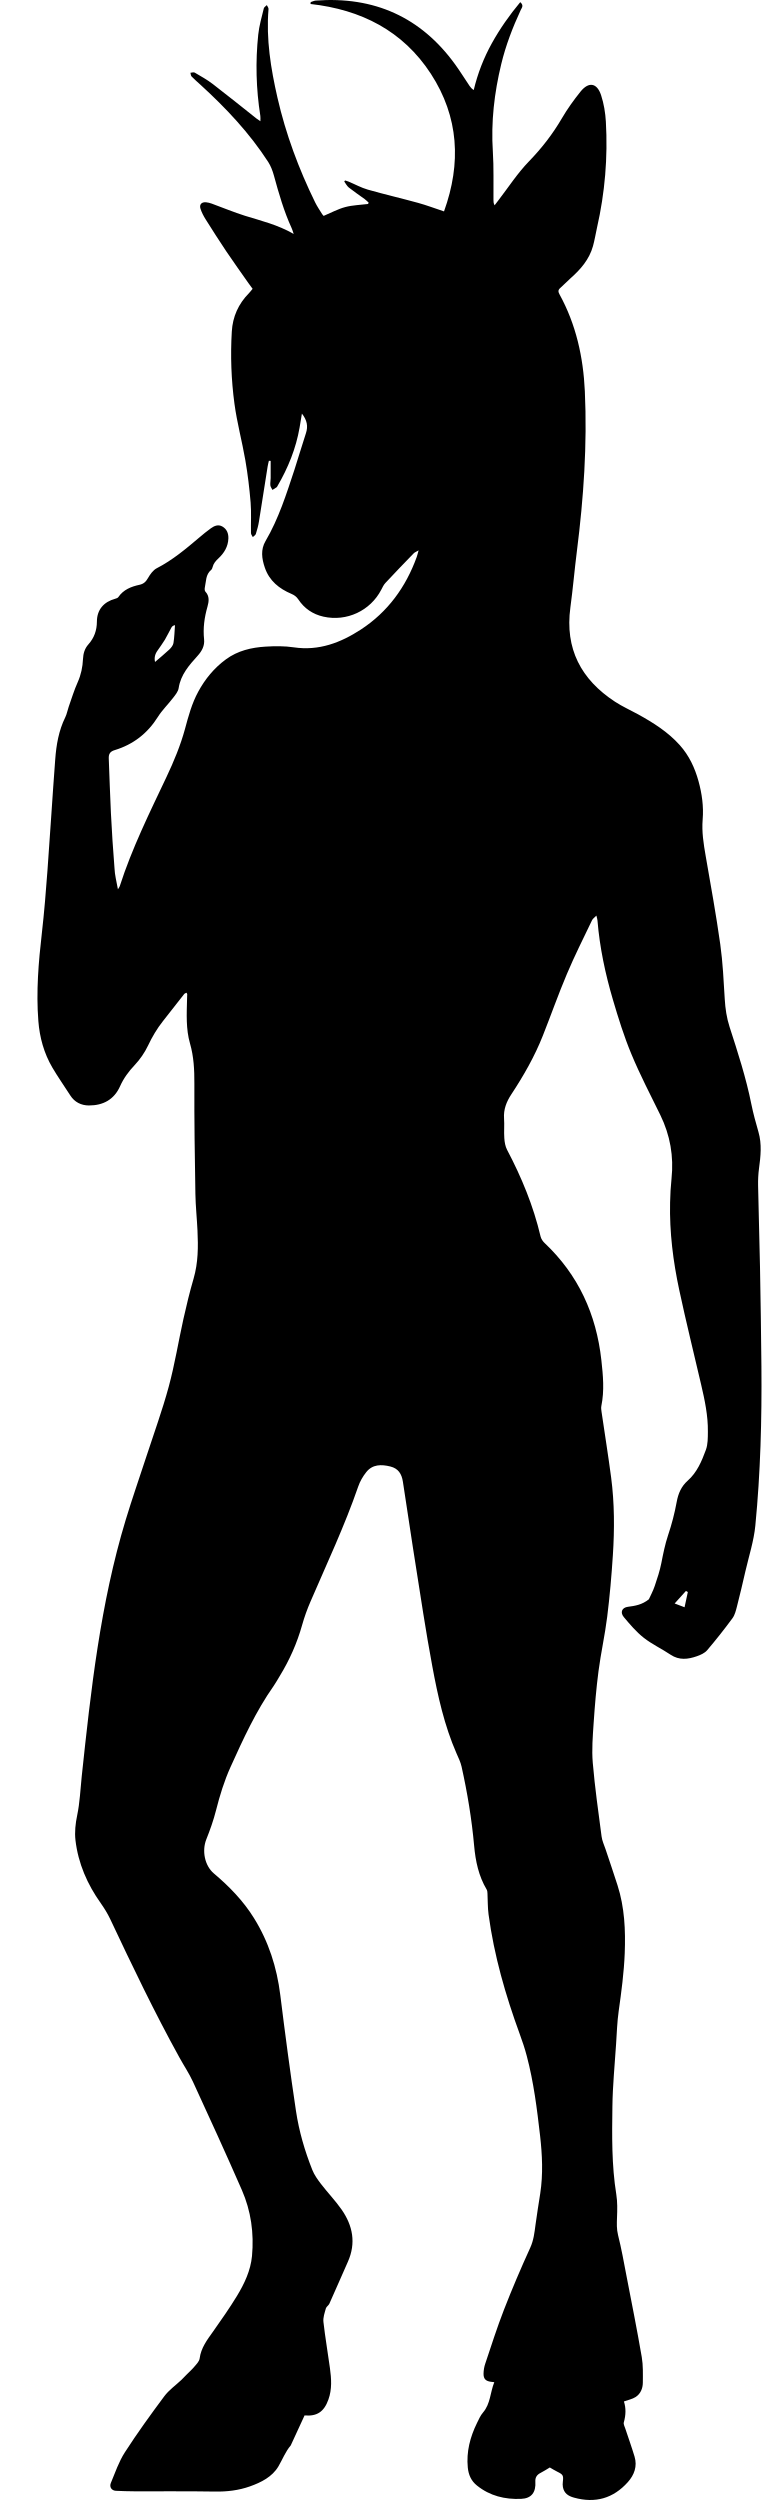
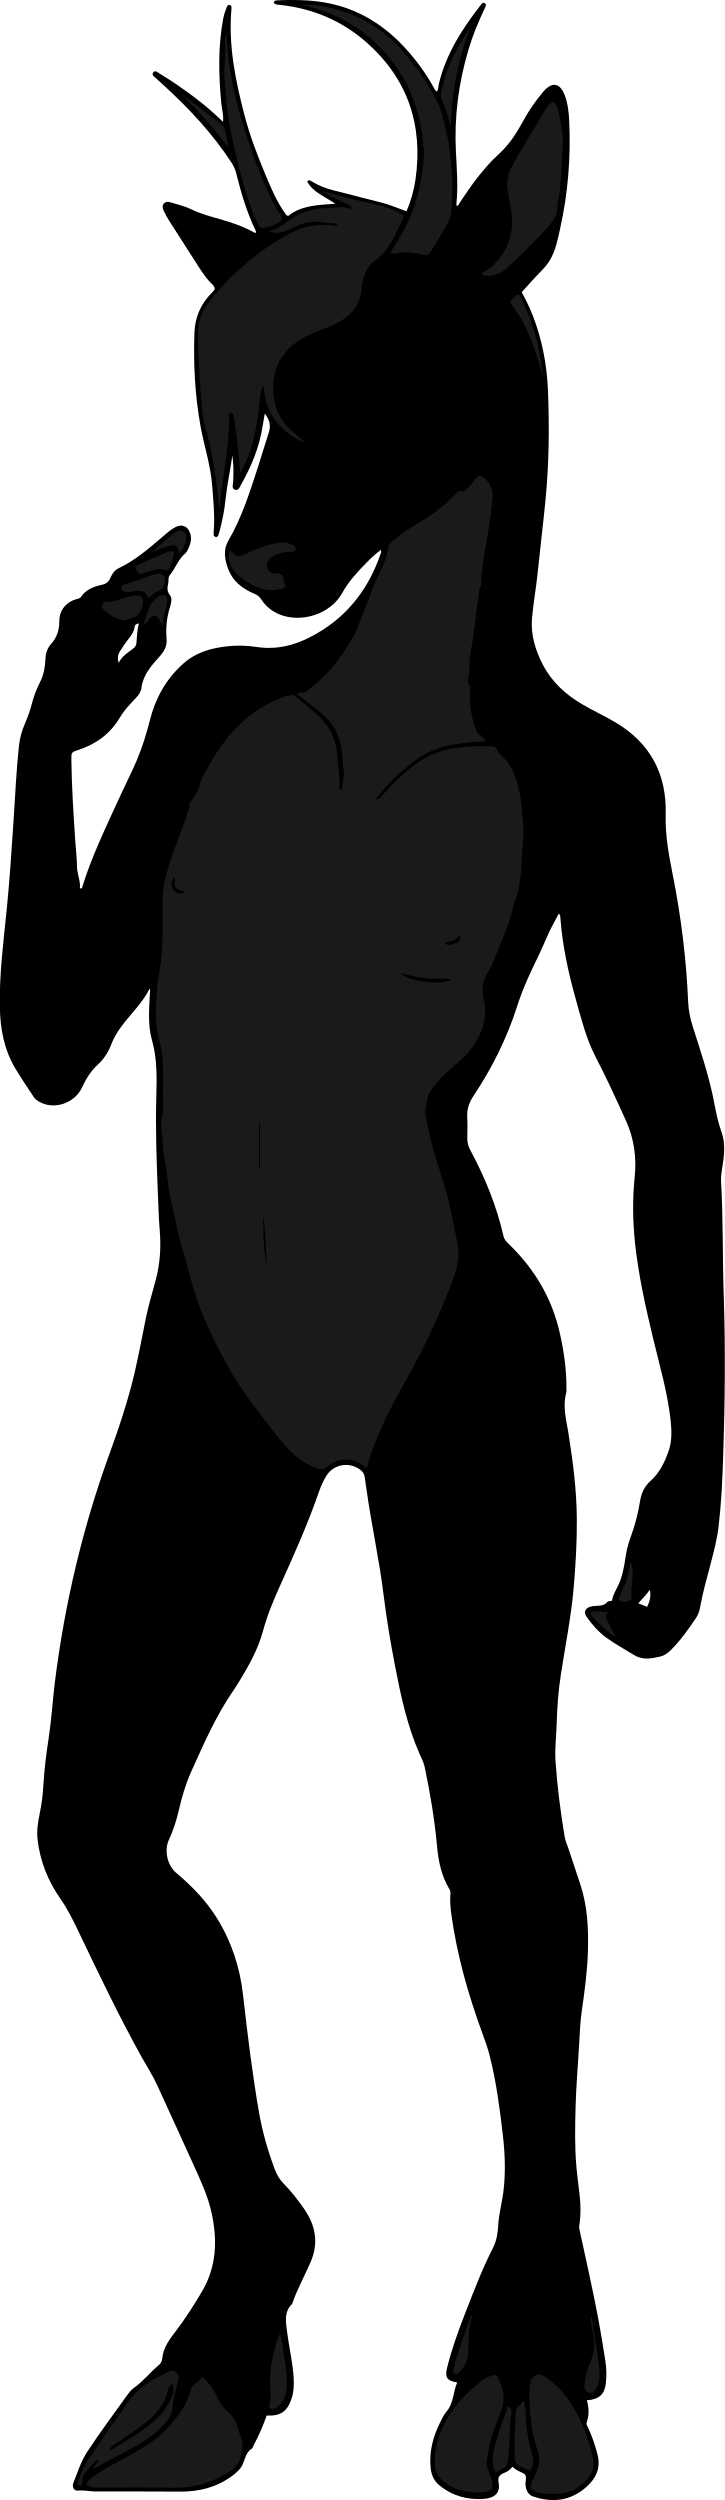
- <svg xmlns="http://www.w3.org/2000/svg" version="1.1" id="Layer_1" x="0px" y="0px" viewBox="0 0 148.9 488.89" style="enable-background:new 0 0 148.9 488.89;" xml:space="preserve">
+ <svg xmlns="http://www.w3.org/2000/svg" version="1.1" id="Layer_1" x="0px" y="0px" viewBox="0 0 141.83 489.09" style="enable-background:new 0 0 141.83 489.09;" xml:space="preserve">
+   <style type="text/css">
+ 	.st0{fill:#1A1A1A;}
+ </style>
  <g>
-     <path d="M23.06,173.91c0.21-0.34,0.32-0.47,0.36-0.61c2.38-7.41,5.83-14.36,9.14-21.36c1.44-3.04,2.73-6.15,3.61-9.37   c0.68-2.52,1.34-5,2.6-7.31c1.35-2.49,3.11-4.63,5.41-6.32c2.31-1.7,4.99-2.32,7.77-2.49c1.83-0.11,3.7-0.13,5.5,0.14   c4.91,0.73,9.18-0.91,13.12-3.48c5.25-3.43,8.79-8.29,10.92-14.18c0.12-0.33,0.19-0.67,0.37-1.3c-0.47,0.28-0.76,0.37-0.95,0.57   c-1.86,1.92-3.72,3.84-5.54,5.8c-0.35,0.37-0.57,0.86-0.81,1.32c-2.13,4.12-6.77,6.29-11.31,5.27c-2.09-0.47-3.74-1.6-4.91-3.37   c-0.36-0.54-0.78-0.84-1.34-1.08c-2.41-1.02-4.33-2.55-5.21-5.13c-0.6-1.76-0.85-3.53,0.14-5.21c2.57-4.38,4.08-9.19,5.66-13.97   c0.77-2.35,1.45-4.74,2.23-7.09c0.46-1.38,0.23-2.57-0.78-3.86c-0.17,1.01-0.31,1.87-0.45,2.71c-0.71,4.11-2.25,7.9-4.34,11.48   c-0.04,0.07-0.07,0.15-0.13,0.2c-0.27,0.19-0.56,0.36-0.84,0.54c-0.14-0.29-0.37-0.58-0.41-0.89c-0.05-0.47,0.06-0.96,0.06-1.43   c0.01-1.12,0-2.24,0-3.36c-0.12-0.01-0.23-0.02-0.35-0.02c-0.08,0.37-0.18,0.73-0.24,1.1c-0.57,3.59-1.12,7.18-1.7,10.77   c-0.13,0.83-0.36,1.64-0.61,2.44c-0.08,0.24-0.39,0.41-0.59,0.61c-0.13-0.26-0.36-0.52-0.36-0.78c-0.04-2,0.09-4-0.07-5.99   c-0.23-2.76-0.56-5.52-1.03-8.25c-0.64-3.7-1.63-7.34-2.13-11.05c-0.63-4.67-0.8-9.4-0.52-14.12c0.17-2.91,1.29-5.41,3.34-7.49   c0.25-0.25,0.45-0.54,0.73-0.87c-0.29-0.4-0.55-0.74-0.8-1.09c-1.46-2.09-2.95-4.16-4.37-6.27c-1.38-2.06-2.71-4.15-4.03-6.25   c-0.4-0.64-0.76-1.33-0.99-2.04c-0.27-0.82,0.19-1.33,1.04-1.28c0.39,0.03,0.79,0.14,1.16,0.27c2.17,0.79,4.31,1.69,6.51,2.38   c3.15,0.98,6.37,1.74,9.51,3.55c-0.19-0.56-0.26-0.85-0.39-1.12c-1.52-3.32-2.52-6.81-3.48-10.32c-0.25-0.91-0.6-1.83-1.1-2.62   c-3.67-5.68-8.27-10.56-13.24-15.1c-0.59-0.54-1.2-1.06-1.75-1.63c-0.16-0.16-0.16-0.48-0.23-0.73c0.28-0.02,0.63-0.15,0.84-0.03   c1.2,0.71,2.44,1.39,3.54,2.24c2.88,2.21,5.71,4.5,8.55,6.75c0.18,0.14,0.38,0.26,0.75,0.52c0-0.47,0.04-0.76-0.01-1.04   c-0.83-5.28-0.97-10.59-0.41-15.9c0.18-1.73,0.68-3.43,1.09-5.14c0.06-0.24,0.39-0.42,0.59-0.63c0.12,0.26,0.35,0.53,0.33,0.77   c-0.49,5.89,0.45,11.64,1.75,17.34c1.63,7.12,4.16,13.92,7.37,20.47c0.39,0.79,0.89,1.52,1.35,2.27c0.1,0.16,0.25,0.29,0.31,0.37   c1.46-0.61,2.8-1.35,4.24-1.73c1.43-0.38,2.96-0.41,4.45-0.6c0.04-0.09,0.07-0.18,0.11-0.27c-0.26-0.24-0.51-0.49-0.79-0.7   c-1.03-0.75-2.09-1.46-3.09-2.25c-0.37-0.3-0.6-0.78-0.89-1.17c0.05-0.07,0.11-0.14,0.16-0.21c0.23,0.08,0.47,0.13,0.7,0.23   c1.25,0.52,2.45,1.19,3.74,1.56c3.26,0.93,6.56,1.69,9.83,2.59c1.65,0.45,3.25,1.07,5.08,1.67c3.39-9.4,2.92-18.45-2.57-26.91   C78.77,6,70.6,1.88,60.72,0.78c0.01-0.12,0.02-0.25,0.04-0.37c0.33-0.1,0.65-0.27,0.99-0.3c11.39-0.84,20.55,3.2,27.28,12.52   c0.98,1.36,1.86,2.79,2.8,4.18c0.2,0.3,0.44,0.56,0.81,0.8c0.78-3.27,1.96-6.29,3.55-9.16c1.58-2.85,3.44-5.49,5.55-8.03   c0.76,0.67,0.28,1.12,0.09,1.54c-1.58,3.42-2.93,6.92-3.81,10.58c-1.36,5.63-2.02,11.31-1.64,17.12c0.2,3.14,0.09,6.31,0.12,9.46   c0,0.3,0,0.61,0.22,1.03c0.25-0.32,0.49-0.65,0.74-0.97c1.97-2.56,3.74-5.31,5.98-7.62c2.5-2.58,4.65-5.35,6.45-8.44   c1.06-1.82,2.31-3.55,3.63-5.2c1.61-2,3.23-1.73,4.03,0.71c0.54,1.65,0.83,3.43,0.93,5.16c0.4,6.98-0.18,13.9-1.73,20.72   c-0.27,1.21-0.46,2.43-0.79,3.62c-0.72,2.6-2.42,4.55-4.39,6.29c-0.69,0.61-1.31,1.29-2,1.89c-0.45,0.39-0.44,0.73-0.16,1.24   c3.24,5.9,4.65,12.28,4.96,18.96c0.48,10.46-0.24,20.85-1.55,31.22c-0.47,3.69-0.78,7.39-1.28,11.07   c-1.09,8.06,2.08,14.07,8.72,18.42c1.43,0.94,3.01,1.64,4.52,2.47c2.98,1.65,5.84,3.44,8.15,6.02c1.84,2.06,2.95,4.45,3.67,7.06   c0.67,2.44,1.02,4.95,0.81,7.48c-0.2,2.43,0.18,4.77,0.59,7.14c1,5.75,2.04,11.49,2.85,17.26c0.5,3.56,0.66,7.16,0.88,10.75   c0.11,1.85,0.37,3.64,0.94,5.41c1.61,4.98,3.23,9.96,4.26,15.11c0.37,1.83,0.87,3.64,1.39,5.44c0.69,2.38,0.43,4.75,0.11,7.13   c-0.15,1.1-0.2,2.23-0.18,3.34c0.1,5.28,0.27,10.55,0.37,15.83c0.12,6.51,0.22,13.03,0.28,19.54c0.09,10.4-0.18,20.79-1.19,31.14   c-0.29,3-1.25,5.93-1.93,8.88c-0.53,2.3-1.06,4.59-1.65,6.88c-0.21,0.81-0.41,1.69-0.88,2.34c-1.58,2.15-3.24,4.25-4.97,6.28   c-0.48,0.56-1.29,0.92-2.01,1.17c-1.73,0.6-3.44,0.83-5.13-0.3c-1.72-1.16-3.64-2.04-5.26-3.32c-1.46-1.15-2.69-2.61-3.89-4.04   c-0.76-0.91-0.38-1.86,0.8-2.01c1.4-0.18,2.76-0.39,4.1-1.47c0.29-0.65,0.81-1.6,1.15-2.61c0.5-1.47,0.99-2.96,1.29-4.47   c0.36-1.84,0.72-3.66,1.32-5.46c0.71-2.11,1.28-4.3,1.68-6.49c0.3-1.66,0.91-3.06,2.15-4.16c1.84-1.63,2.75-3.83,3.56-6.03   c0.4-1.09,0.38-2.36,0.39-3.55c0.04-3.14-0.61-6.18-1.32-9.22c-1.43-6.15-2.95-12.28-4.27-18.45c-1.21-5.64-1.93-11.35-1.8-17.14   c0.03-1.56,0.12-3.12,0.28-4.67c0.46-4.37-0.26-8.5-2.19-12.45c-1.93-3.95-3.97-7.85-5.65-11.9c-1.44-3.45-2.56-7.05-3.62-10.65   c-1.49-5.06-2.59-10.22-3.02-15.5c-0.02-0.23-0.09-0.45-0.21-0.95c-0.39,0.4-0.71,0.61-0.85,0.9c-1.67,3.49-3.42,6.96-4.92,10.52   c-1.68,3.97-3.11,8.04-4.7,12.05c-1.61,4.07-3.77,7.85-6.17,11.49c-0.94,1.43-1.55,2.94-1.42,4.72c0.09,1.27-0.04,2.56,0.05,3.83   c0.05,0.78,0.19,1.62,0.54,2.29c2.84,5.39,5.15,10.99,6.55,16.94c0.11,0.47,0.43,0.95,0.79,1.29c6.6,6.23,10.11,13.94,11.1,22.9   c0.33,2.99,0.61,5.96,0,8.95c-0.08,0.38-0.02,0.8,0.04,1.19c0.62,4.27,1.31,8.53,1.87,12.8c0.66,5.05,0.67,10.13,0.34,15.2   c-0.26,4.03-0.61,8.05-1.11,12.06c-0.44,3.56-1.24,7.07-1.7,10.63c-0.44,3.36-0.72,6.75-0.95,10.14c-0.17,2.59-0.39,5.21-0.17,7.78   c0.41,4.81,1.09,9.6,1.72,14.39c0.11,0.86,0.5,1.68,0.78,2.51c0.78,2.35,1.59,4.69,2.34,7.05c1.39,4.33,1.58,8.78,1.41,13.28   c-0.15,3.79-0.65,7.54-1.18,11.3c-0.3,2.13-0.37,4.29-0.51,6.45c-0.26,4.07-0.67,8.13-0.72,12.2c-0.08,5.74-0.16,11.5,0.76,17.21   c0.24,1.49,0.2,3.03,0.14,4.54c-0.04,1.15-0.09,2.24,0.2,3.41c0.66,2.63,1.14,5.31,1.65,7.98c1.02,5.29,2.08,10.58,2.99,15.89   c0.28,1.64,0.22,3.34,0.21,5.02c-0.01,1.12-0.45,2.17-1.41,2.79c-0.63,0.41-1.44,0.56-2.29,0.87c0.42,1.27,0.39,2.67-0.02,4.09   c-0.1,0.35,0.17,0.83,0.3,1.24c0.6,1.82,1.25,3.62,1.8,5.45c0.57,1.9-0.06,3.59-1.31,4.99c-2.85,3.19-6.37,4.19-10.52,3.04   c-1.17-0.32-1.95-0.86-2.18-2.07c-0.06-0.34-0.06-0.71-0.01-1.06c0.14-1.21,0.04-1.39-1.08-1.94c-0.53-0.26-1.04-0.58-1.47-0.83   c-0.6,0.35-1.17,0.74-1.79,1.05c-0.72,0.36-1.09,0.89-1.04,1.71c0.14,2.09-0.75,3.3-2.79,3.38c-3.15,0.13-6.1-0.57-8.63-2.61   c-1.14-0.91-1.65-2.11-1.79-3.52c-0.3-3.08,0.45-5.95,1.79-8.69c0.35-0.72,0.68-1.48,1.19-2.07c1.46-1.7,1.39-3.91,2.2-5.93   c-0.31-0.04-0.5-0.05-0.68-0.08c-0.99-0.14-1.43-0.56-1.42-1.57c0.01-0.67,0.12-1.36,0.34-1.99c1.18-3.52,2.31-7.07,3.65-10.52   c1.59-4.09,3.32-8.14,5.14-12.13c0.67-1.47,0.83-2.95,1.03-4.48c0.27-2.06,0.62-4.11,0.93-6.16c0.57-3.75,0.39-7.5-0.03-11.24   c-0.6-5.24-1.25-10.48-2.6-15.6c-0.38-1.46-0.87-2.91-1.39-4.33c-2.78-7.6-5.01-15.34-6.09-23.38c-0.18-1.34-0.14-2.7-0.21-4.06   c-0.01-0.27-0.03-0.58-0.16-0.8c-1.57-2.64-2.18-5.55-2.45-8.56c-0.47-5.22-1.32-10.38-2.46-15.49c-0.2-0.88-0.61-1.73-0.98-2.56   c-2.39-5.46-3.66-11.23-4.74-17.05c-0.63-3.42-1.22-6.84-1.76-10.27c-1.36-8.6-2.71-17.2-3.99-25.81   c-0.24-1.59-0.93-2.61-2.46-2.99c-1.75-0.43-3.48-0.45-4.71,1.11c-0.66,0.83-1.23,1.81-1.57,2.81c-2.65,7.68-6.11,15.02-9.32,22.47   c-0.65,1.5-1.21,3.05-1.65,4.62c-0.99,3.53-2.46,6.84-4.37,9.96c-0.4,0.65-0.76,1.32-1.19,1.94c-3.47,4.93-5.96,10.38-8.43,15.84   c-1.24,2.74-2.11,5.59-2.85,8.51c-0.49,1.93-1.16,3.82-1.9,5.67c-0.88,2.23-0.32,5.13,1.49,6.66c3.01,2.54,5.73,5.34,7.82,8.7   c2.88,4.62,4.49,9.66,5.16,15.06c0.94,7.57,1.94,15.14,3.07,22.68c0.59,3.95,1.71,7.8,3.19,11.52c0.39,0.98,1.03,1.88,1.68,2.73   c1.31,1.71,2.82,3.27,4.05,5.03c2.19,3.15,2.86,6.55,1.23,10.21c-1.22,2.74-2.4,5.49-3.63,8.22c-0.15,0.33-0.57,0.56-0.67,0.89   c-0.24,0.87-0.58,1.8-0.48,2.66c0.34,3.02,0.86,6.01,1.27,9.02c0.28,2.07,0.43,4.14-0.3,6.16c-0.85,2.39-2.23,3.31-4.66,3.1   c-0.89,1.92-1.77,3.84-2.65,5.75c-0.02,0.04-0.02,0.08-0.05,0.11c-1.05,1.23-1.61,2.74-2.41,4.1c-1.22,2.06-3.38,3.14-5.58,3.92   c-2.19,0.78-4.48,1.05-6.83,1.01c-5.27-0.09-10.55-0.03-15.82-0.05c-1.19,0-2.38-0.05-3.57-0.1c-0.81-0.04-1.31-0.73-0.97-1.54   c0.84-2.02,1.56-4.15,2.73-5.97c2.42-3.76,5.05-7.39,7.72-10.98c0.91-1.22,2.23-2.14,3.36-3.21c0.34-0.32,0.65-0.67,0.98-1   c0.5-0.51,1.04-0.98,1.5-1.53c0.42-0.5,0.99-1.05,1.07-1.64c0.27-2.1,1.48-3.66,2.64-5.29c1.61-2.28,3.22-4.58,4.67-6.96   c1.45-2.4,2.66-4.94,2.93-7.79c0.41-4.46-0.19-8.81-1.98-12.9c-3.1-7.1-6.33-14.15-9.57-21.19c-0.75-1.63-1.76-3.13-2.63-4.71   c-4.89-8.85-9.25-17.97-13.56-27.12c-0.51-1.07-1.15-2.1-1.83-3.07c-2.64-3.71-4.42-7.79-4.95-12.31c-0.19-1.59,0-3.29,0.33-4.87   c0.53-2.52,0.62-5.07,0.89-7.61c1.8-16.9,3.64-33.79,8.59-50.14c1.26-4.17,2.7-8.28,4.05-12.42c1.48-4.55,3.13-9.06,4.38-13.68   c1.18-4.35,1.89-8.82,2.87-13.23c0.59-2.65,1.23-5.3,1.99-7.9c0.9-3.09,0.91-6.23,0.76-9.38c-0.11-2.39-0.37-4.78-0.41-7.18   c-0.12-7.19-0.23-14.39-0.2-21.58c0.01-2.66-0.11-5.25-0.85-7.82c-0.82-2.84-0.65-5.78-0.58-8.7c0.01-0.32,0.03-0.64,0.03-0.96   c0-0.07-0.07-0.14-0.14-0.28c-0.16,0.09-0.36,0.14-0.46,0.27c-1.39,1.75-2.75,3.52-4.14,5.28c-1.17,1.48-2.11,3.07-2.92,4.79   c-0.66,1.38-1.57,2.71-2.62,3.82c-1.17,1.24-2.15,2.56-2.84,4.11c-1.18,2.66-3.35,3.79-6.12,3.78c-1.48-0.01-2.78-0.63-3.63-1.97   c-1.16-1.82-2.41-3.58-3.5-5.44c-1.64-2.8-2.49-5.88-2.74-9.11c-0.45-5.76,0.03-11.49,0.69-17.22c0.46-4.05,0.79-8.11,1.09-12.18   c0.54-7.25,0.97-14.51,1.52-21.76c0.21-2.83,0.68-5.62,1.96-8.22c0.32-0.64,0.43-1.37,0.67-2.05c0.57-1.62,1.07-3.27,1.77-4.83   c0.65-1.46,0.96-2.96,1.03-4.52c0.05-1.09,0.33-2.05,1.05-2.86c1.14-1.28,1.66-2.73,1.67-4.47c0.01-2.33,1.35-3.85,3.58-4.46   c0.22-0.06,0.49-0.15,0.61-0.32c1-1.47,2.52-2.06,4.14-2.41c0.83-0.18,1.26-0.61,1.67-1.33c0.42-0.73,0.99-1.54,1.71-1.91   c3.09-1.59,5.71-3.8,8.33-6.02c0.73-0.62,1.47-1.23,2.25-1.79c0.67-0.48,1.43-0.81,2.24-0.35c0.89,0.51,1.21,1.36,1.18,2.34   c-0.05,1.58-0.82,2.84-1.92,3.87c-0.55,0.51-0.99,1.01-1.17,1.74c-0.05,0.19-0.13,0.41-0.27,0.53c-1.11,0.92-0.98,2.28-1.25,3.49   c-0.05,0.24-0.03,0.61,0.11,0.76c0.85,0.9,0.69,1.96,0.41,2.95c-0.6,2.1-0.89,4.2-0.66,6.39c0.13,1.24-0.4,2.26-1.27,3.22   c-1.65,1.83-3.3,3.68-3.7,6.3c-0.1,0.68-0.64,1.34-1.09,1.92c-0.97,1.27-2.14,2.39-2.98,3.73c-2.03,3.23-4.82,5.39-8.44,6.49   c-0.91,0.27-1.2,0.76-1.16,1.65c0.15,3.55,0.24,7.11,0.42,10.66c0.18,3.59,0.41,7.18,0.7,10.76   C22.44,171.09,22.78,172.36,23.06,173.91z M30.32,129.45c0.97-0.84,1.91-1.6,2.79-2.43c0.36-0.34,0.73-0.81,0.81-1.26   c0.19-1.16,0.21-2.34,0.3-3.51c-0.36,0.07-0.58,0.25-0.7,0.47c-0.44,0.78-0.81,1.6-1.27,2.37c-0.45,0.75-0.98,1.45-1.47,2.17   C30.29,127.94,30.14,128.69,30.32,129.45z M134.51,311.33c-0.13-0.07-0.25-0.13-0.38-0.2c-0.71,0.79-1.42,1.58-2.2,2.44   c0.67,0.26,1.21,0.46,1.94,0.74C134.1,313.25,134.3,312.29,134.51,311.33z" />
+     <path d="M114.81,469.59c0.42,1.49,0.47,2.9-0.03,4.31c-0.15,0.41,0.16,0.77,0.32,1.13c0.77,1.72,1.39,3.48,1.83,5.32   c0.59,2.47-0.29,4.41-2.04,6.03c-3.14,2.9-6.77,3.35-10.71,1.98c-0.89-0.31-1.49-1.58-1.36-2.7c0.18-1.5,0.17-1.55-1.23-2.17   c-0.49-0.22-0.89-0.52-1.38-0.92c-0.37,0.64-0.95,0.98-1.63,1.24c-0.87,0.33-1.23,0.91-1.05,1.78c0.47,2.25-0.94,3.12-2.79,3.27   c-3.19,0.26-6.18-0.53-8.74-2.61c-1.1-0.89-1.61-2.05-1.75-3.42c-0.32-3.12,0.43-6.03,1.8-8.81c0.39-0.79,0.77-1.61,1.33-2.27   c1.41-1.66,1.23-3.8,2.07-5.65c-2-0.32-2.45-0.99-1.98-2.9c0.93-3.73,2.24-7.34,3.64-10.92c1.65-4.21,3.25-8.44,5.31-12.46   c0.76-1.47,0.97-3.01,1.06-4.6c0.12-2.12,0.71-4.17,0.98-6.28c0.48-3.72,0.35-7.42-0.07-11.13c-0.6-5.24-1.29-10.47-2.58-15.6   c-0.37-1.48-0.88-2.9-1.4-4.33c-2.81-7.63-5.03-15.42-6.13-23.5c-0.17-1.27-0.27-2.55-0.17-3.83c0.03-0.33,0-0.63-0.17-0.92   c-1.57-2.6-2.17-5.47-2.44-8.44c-0.47-5.22-1.34-10.38-2.42-15.51c-0.2-0.96-0.67-1.8-1.05-2.67c-2.38-5.47-3.62-11.24-4.74-17.06   c-0.89-4.63-1.68-9.28-2.25-13.96c-0.85-6.98-2.42-13.85-3.37-20.82c-0.1-0.75-0.23-1.5-0.33-2.25c-0.07-0.56-0.35-0.97-0.77-1.31   c-2.21-1.77-5.45-1.16-6.83,1.29c-0.51,0.9-0.96,1.84-1.3,2.83c-2.15,6.24-4.84,12.27-7.56,18.28c-1.33,2.95-2.58,5.93-3.43,9.07   c-0.93,3.43-2.61,6.52-4.45,9.53c-0.38,0.61-0.74,1.24-1.15,1.83c-3.51,5.01-5.93,10.59-8.43,16.13c-1.09,2.41-1.84,4.94-2.42,7.52   c-0.46,2.03-1.11,4-1.98,5.9c-0.94,2.06-0.27,4.97,1.47,6.43c3.05,2.56,5.8,5.39,7.92,8.79c2.88,4.62,4.53,9.66,5.14,15.07   c0.86,7.63,1.79,15.24,3.09,22.81c0.67,3.9,1.76,7.71,3.16,11.41c0.37,0.97,0.9,1.89,1.63,2.63c1.5,1.51,2.8,3.19,4.01,4.92   c2.25,3.22,2.97,6.65,1.35,10.43c-1.18,2.76-2.67,5.38-3.63,8.23c-1.64,1.58-1.24,3.53-1,5.45c0.38,3.09,1.15,6.13,1.3,9.26   c0.06,1.29,0,2.56-0.41,3.8c-0.83,2.55-2.15,3.48-4.88,3.35c-0.69,1.96-1.51,3.9-2.52,5.75c-0.13,0.25-0.19,0.6-0.4,0.73   c-1.11,0.7-1.28,1.91-1.73,2.98c-0.43,1.02-1.27,1.73-2.15,2.38c-2.98,2.2-6.38,3.05-10.03,3.04c-5.56-0.02-11.12-0.04-16.68-0.03   c-1.16,0-2.28-0.3-3.46-0.17c-0.71,0.08-1.16-0.72-0.85-1.5c0.82-2.04,1.46-4.15,2.67-6.02c2.45-3.75,5.13-7.34,7.74-10.98   c0.42-0.59,0.85-1.19,1.44-1.6c1.82-1.25,3.13-3.03,4.82-4.41c0.43-0.35,0.68-0.82,0.72-1.34c0.2-2.2,1.5-3.82,2.76-5.49   c1.83-2.43,3.47-4.98,5.01-7.6c2.91-4.93,3.05-10.15,1.85-15.55c-0.74-3.31-2.19-6.34-3.57-9.4c-2.33-5.18-4.72-10.32-7.07-15.49   c-0.85-1.86-1.97-3.57-2.96-5.35c-4.41-7.94-8.33-16.12-12.24-24.31c-1.11-2.34-2.23-4.65-3.74-6.8c-2.4-3.43-3.94-7.3-4.43-11.52   c-0.2-1.69,0.06-3.36,0.4-5c0.38-1.84,0.63-3.69,0.73-5.57c0.18-3.15,0.58-6.28,1.06-9.41c0.54-3.51,0.74-7.08,1.17-10.61   c1.93-15.58,5.53-30.75,10.93-45.5c1.52-4.16,2.92-8.38,4.05-12.65c1.15-4.36,1.94-8.82,2.84-13.24c0.53-2.63,1.34-5.19,2.01-7.78   c0.8-3.11,0.97-6.24,0.71-9.39c-0.2-2.39-0.26-4.79-0.36-7.18c-0.26-6.35-0.49-12.71-0.31-19.07c0.11-3.73,0.17-7.41-0.86-11.05   c-0.85-3.01-0.53-6.11-0.39-9.19c0.01-0.2,0.04-0.4,0.05-0.59c0-0.03-0.04-0.05-0.14-0.19c-1.45,2.9-3.84,5.03-5.67,7.59   c-0.74,1.04-1.38,2.14-1.84,3.35c-0.57,1.52-1.48,2.86-2.67,3.94c-1.37,1.25-2.25,2.77-3.02,4.41c-1.48,3.15-5.55,4.45-8.44,2.74   c-0.38-0.23-0.73-0.48-0.98-0.86c-1.24-1.91-2.55-3.78-3.7-5.74c-2.12-3.61-2.86-7.6-2.95-11.73c-0.13-6.34,0.67-12.61,1.31-18.89   c0.6-5.89,0.97-11.8,1.37-17.7c0.33-4.86,0.53-9.74,1.05-14.59c0.16-1.5,0.54-3,1.16-4.39c0.57-1.28,1.03-2.6,1.38-3.96   c0.37-1.48,0.94-2.9,1.62-4.25c0.7-1.4,0.97-2.88,1.02-4.4c0.04-1.13,0.34-2.13,1.09-2.97c1.15-1.28,1.64-2.74,1.63-4.48   c-0.01-2.2,1.4-3.85,3.53-4.37c0.28-0.07,0.54-0.13,0.71-0.39c0.96-1.44,2.46-2.02,4.04-2.36c0.89-0.19,1.4-0.59,1.74-1.41   c0.32-0.78,0.81-1.47,1.62-1.86c3.22-1.53,5.88-3.84,8.55-6.13c0.76-0.65,1.5-1.33,2.38-1.82c1.4-0.79,2.61-0.29,3.07,1.26   c0.28,0.94,0.07,1.83-0.32,2.68c-0.18,0.4-0.35,0.86-0.67,1.12c-1.39,1.14-1.9,2.9-3.01,4.23c-0.38,0.45-0.23,0.99-0.31,1.49   c-0.14,0.83-0.39,1.59,0.31,2.44c0.52,0.63,0.23,1.65-0.01,2.44c-0.63,2.02-0.82,4.06-0.64,6.16c0.12,1.35-0.44,2.39-1.37,3.42   c-1.59,1.76-3.23,3.56-3.54,6.11c-0.1,0.81-0.56,1.44-1.14,2.05c-1.13,1.18-2.26,2.36-3.1,3.79c-1.89,3.21-4.73,5.24-8.24,6.37   c-1.15,0.37-1.25,0.45-1.24,1.69c0.06,5.44,0.42,10.86,0.78,16.29c0.11,1.59,0.31,3.18,0.32,4.78c0.01,1.47,0.72,2.83,0.57,4.23   c0.35,0.15,0.39,0.02,0.42-0.08c1.83-5.99,4.56-11.6,7.15-17.27c1.16-2.55,2.44-5.04,3.54-7.61c1.08-2.53,1.89-5.16,2.57-7.84   c1.09-4.31,3.12-8.06,6.51-11.09c2.54-2.27,5.52-3.09,8.75-3.43c1.88-0.2,3.78-0.15,5.63,0.14c4.86,0.75,9.11-0.87,13.03-3.4   c5.38-3.48,8.98-8.44,11.11-14.48c0.11-0.32,0.33-0.65,0.16-1.11c-1.08,0.8-2.03,1.71-2.94,2.64c-1.73,1.77-3.39,3.58-4.61,5.79   c-2.28,4.13-8,5.97-12.35,4.16c-1.49-0.62-2.66-1.63-3.53-2.96c-0.33-0.5-0.71-0.8-1.25-1.02c-2.46-1.02-4.41-2.57-5.3-5.2   c-0.6-1.76-0.83-3.53,0.15-5.21c2.69-4.6,4.24-9.64,5.88-14.66c0.71-2.16,1.32-4.36,2.04-6.52c0.45-1.34,0.14-2.47-0.79-3.69   c-0.16,0.9-0.3,1.63-0.41,2.37c-0.62,4.13-2.18,7.92-4.23,11.53c-0.25,0.45-0.44,1.21-1.15,1.01c-0.74-0.21-0.43-0.95-0.4-1.46   c0.09-1.76,0.1-3.51-0.15-5.26c-0.42,2.92-1.05,5.8-1.35,8.74c-0.21,2.11-0.66,4.18-1.19,6.23c-0.06,0.23-0.14,0.46-0.23,0.68   c-0.08,0.2-0.24,0.33-0.46,0.31c-0.27-0.04-0.43-0.22-0.43-0.49c-0.01-0.36,0.01-0.72,0.04-1.08c0.19-2.85-0.12-5.67-0.33-8.5   c-0.3-3.98-1.59-7.77-2.29-11.67c-1.09-6.06-1.4-12.15-1.18-18.28c0.11-3.04,1.28-5.66,3.45-7.81c0.14-0.14,0.27-0.3,0.39-0.45   c0.05-0.06,0.08-0.14,0.13-0.23c-0.02-0.52-0.41-0.85-0.73-1.17c-1.31-1.32-2.23-2.91-3.23-4.45c-1.69-2.62-3.37-5.25-5.04-7.88   c-0.36-0.57-0.68-1.18-0.97-1.79c-0.22-0.47-0.39-1.01,0.04-1.46c0.38-0.39,0.88-0.35,1.35-0.2c1.33,0.42,2.73,0.73,3.97,1.34   c1.93,0.94,3.97,1.45,6,2.04c2.27,0.66,4.49,1.44,6.52,2.62c0.2-0.16,0.17-0.31,0.1-0.46c-1.72-3.59-2.86-7.37-3.8-11.22   c-0.18-0.75-0.49-1.43-0.91-2.07c-3.71-5.71-8.33-10.63-13.33-15.21c-0.5-0.46-1.02-0.9-1.51-1.37c-0.3-0.29-0.85-0.6-0.51-1.07   c0.4-0.55,0.88-0.04,1.25,0.18c1.09,0.66,2.17,1.35,3.23,2.07c3.2,2.19,6.29,4.53,9.18,7.39c0.17-1.29-0.21-2.39-0.31-3.5   c-0.54-5.55-0.68-11.09,0.34-16.61c0.15-0.83,0.42-1.62,0.74-2.4c0.1-0.24,0.27-0.41,0.55-0.36c0.28,0.06,0.35,0.29,0.35,0.55   c0,0.08-0.01,0.16-0.01,0.24c-0.63,7.13,0.79,14.04,2.57,20.84c1.04,4,2.55,7.91,4.15,11.75c1.08,2.59,2.18,5.15,3.82,7.45   c0.12,0.16,0.19,0.35,0.56,0.45c2.56-2.09,5.8-2.13,9.21-2.39c-2.03-1.43-4.35-2.2-5.5-4.37c0.31-0.35,0.54-0.22,0.8-0.06   c1.33,0.84,2.77,1.41,4.29,1.79c3.13,0.8,6.26,1.61,9.4,2.4c1.67,0.42,3.24,1.11,4.93,1.71c0.9-2.03,1.47-4.11,1.78-6.24   c1.52-10.65-1.53-19.72-9.66-26.86c-4.78-4.2-10.45-6.57-16.8-7.27c-0.46-0.05-0.96,0-1.28-0.43c0.12-0.46,0.46-0.46,0.77-0.47   C58.42-0.11,62.45,0,66.38,1.14c5.26,1.53,9.57,4.55,13.19,8.59c2.01,2.24,3.76,4.67,5.23,7.3c0.17,0.3,0.28,0.66,0.68,0.88   c0.32-0.43,0.25-0.94,0.35-1.38c1.13-4.89,3.53-9.15,6.43-13.17c0.56-0.78,1.15-1.54,1.73-2.3c0.21-0.28,0.44-0.68,0.85-0.43   c0.41,0.25,0.16,0.64,0.01,0.96c-1.23,2.61-2.35,5.26-3.17,8.02c-1.98,6.61-2.85,13.33-2.48,20.25c0.18,3.3,0.42,6.62,0.1,9.94   c-0.02,0.16,0.02,0.31,0.02,0.49c0.42-0.05,0.48-0.42,0.64-0.66c2.27-3.44,4.65-6.78,7.73-9.59c1.99-1.81,3.43-4.11,4.72-6.47   c1.07-1.98,2.36-3.81,3.79-5.53c1.81-2.17,3.39-1.89,4.35,0.76c0.55,1.52,0.72,3.12,0.8,4.72c0.36,7.15-0.22,14.21-1.77,21.22   c-0.48,2.16-0.88,4.3-2.04,6.22c-0.46,0.76-1.02,1.41-1.64,2.04c-1.29,1.31-2.49,2.69-3.83,4.15c0.69,1.3,1.49,2.86,2.13,4.5   c1.84,4.74,2.8,9.66,3,14.73c0.29,7.12,0.21,14.24-0.47,21.34c-0.46,4.77-1.06,9.53-1.54,14.3c-0.3,2.98-0.85,5.94-1.11,8.92   c-0.28,3.18,0.64,6.26,2.13,9.12c1.76,3.37,4.45,5.81,7.68,7.72c2.13,1.26,4.4,2.28,6.53,3.55c6.86,4.07,10.03,10.19,9.81,17.99   c-0.11,4.06,0.61,7.95,1.39,11.86c1.64,8.21,2.65,16.5,3.01,24.86c0.07,1.65,0.4,3.24,0.9,4.81c1.6,4.98,3.27,9.95,4.24,15.12   c0.35,1.85,0.73,3.67,1.37,5.45c0.86,2.36,0.53,4.82,0.12,7.24c-0.14,0.83-0.24,1.67-0.19,2.5c0.42,7.43,0.27,14.88,0.52,22.31   c0.35,10.48,0.24,20.95-0.11,31.43c-0.15,4.6-0.36,9.2-0.9,13.76c-0.31,2.61-1.01,5.17-1.67,7.72c-0.69,2.67-1.47,5.32-1.94,8.04   c-0.13,0.75-0.38,1.5-0.81,2.12c-1.5,2.21-3.03,4.42-4.95,6.3c-0.57,0.56-1.18,1.03-2.01,1.23c-1.81,0.43-3.51,0.76-5.27-0.35   c-1.76-1.1-3.6-2.09-5.28-3.31c-1.53-1.11-2.78-2.53-3.87-4.07c-0.66-0.93-0.34-1.69,0.73-2.02c0.15-0.05,0.31-0.08,0.47-0.1   c0.98-0.14,2.07,0.12,2.85-0.83c0.14-0.17,0.52-0.14,0.91-0.22c0.11-1,0.65-1.89,1.11-2.81c0.89-1.78,1.23-3.71,1.52-5.65   c0.19-1.31,0.49-2.58,0.95-3.82c0.86-2.33,1.5-4.73,1.89-7.18c0.25-1.58,0.86-2.92,2.03-3.96c1.87-1.66,2.89-3.86,3.64-6.12   c0.59-1.8,0.53-3.78,0.32-5.71c-0.58-5.43-2.12-10.65-3.39-15.92c-1.5-6.26-2.92-12.54-3.59-18.96c-0.44-4.27-0.49-8.54-0.05-12.81   c0.39-3.77-0.12-7.43-1.67-10.89c-1.92-4.26-3.87-8.51-6.02-12.66c-1.84-3.57-2.79-7.48-3.87-11.32   c-1.44-5.12-2.56-10.31-2.97-15.64c-0.02-0.31,0.01-0.65-0.31-1.01c-0.81,1.59-1.71,3.09-2.37,4.68c-1.11,2.7-2.48,5.28-3.66,7.94   c-0.8,1.79-1.52,3.61-2.11,5.47c-2,6.29-4.92,12.14-8.58,17.63c-0.8,1.2-1.3,2.54-1.21,4.06c0.08,1.4,0.05,2.8,0.02,4.2   c-0.02,0.83,0.2,1.58,0.58,2.3c2.87,5.34,5.15,10.91,6.5,16.83c0.15,0.68,0.58,1.11,1.04,1.56c5.02,4.84,8.45,10.6,9.98,17.44   c0.81,3.6,1.34,7.23,1.29,10.93c0,0.24,0.04,0.49-0.03,0.72c-0.74,2.61-0.02,5.15,0.39,7.7c0.91,5.65,1.64,11.31,1.68,17.04   c0.03,4.52-0.24,9.03-0.63,13.54c-0.5,5.66-1.63,11.22-2.49,16.82c-0.49,3.16-0.73,6.36-0.82,9.55c-0.07,2.48-0.4,4.94-0.23,7.43   c0.33,4.95,0.98,9.86,1.78,14.75c0.14,0.86,0.53,1.67,0.8,2.51c0.77,2.31,1.55,4.62,2.3,6.94c1.37,4.21,1.59,8.54,1.46,12.92   c-0.12,3.92-0.63,7.79-1.19,11.66c-0.31,2.13-0.41,4.29-0.52,6.45c-0.22,4.07-0.59,8.14-0.7,12.21c-0.11,3.95-0.19,7.91,0.15,11.86   c0.17,1.95,0.46,3.88,0.66,5.82c0.18,1.75,0.21,3.51-0.03,5.27c-0.05,0.35-0.13,0.73-0.06,1.07c1.29,5.97,2.65,11.93,3.77,17.93   c0.49,2.59,0.9,5.2,1.31,7.81c0.23,1.47,0.29,2.95,0.12,4.43C118.32,468.39,117.24,469.41,114.81,469.59z M23.21,129.68   c0.62-1.24,1.7-1.96,2.75-2.72c0.35-0.26,0.68-0.62,0.72-1.07c0.11-1.29,0.13-2.58,0.49-3.93c-0.53,0.11-0.8,0.31-0.83,0.65   c-0.11,1.15-0.86,1.93-1.51,2.79c-0.48,0.63-0.89,1.32-1.34,1.98C23.02,128.07,22.96,128.82,23.21,129.68z M126.61,314.36   c0.53-1.12,0.79-2.17,0.51-3.34c-0.65,0.97-1.47,1.75-2.25,2.64C125.47,313.91,125.98,314.11,126.61,314.36z" />
+   </g>
+   <g>
+     <path class="st0" d="M71.59,287.18c-2.01-1.98-5.18-2.3-7.57-0.24c-0.6,0.52-1.11,0.63-1.83,0.39c-2.23-0.77-4.13-2.05-5.72-3.77   c-2.15-2.32-4.02-4.88-5.95-7.39c-1.85-2.39-3.59-4.85-5.11-7.47c-3.11-5.34-5.83-10.85-7.62-16.79c-0.71-2.35-1.23-4.76-1.98-7.09   c-1.08-3.37-1.58-6.86-2.42-10.28c-0.47-1.93-0.57-3.92-0.88-5.88c-0.24-1.49-0.58-2.97-0.64-4.47c-0.07-1.93-0.6-3.84-0.15-5.82   c0.3-1.31,0.13-2.71,0.14-4.06c0.02-3.63,0.27-7.27-0.72-10.87c-0.78-2.86-0.74-5.86-0.51-8.8c0.16-2.12,0.47-4.25,0.82-6.37   c0.23-1.4,0.28-2.85,0.32-4.28c0.06-2.52,0.06-5.04,0.01-7.56c-0.06-2.55,0.59-4.96,1.32-7.36c1.04-3.42,2.57-6.67,3.6-10.1   c0.16-0.53,0.42-1.04,0.37-1.62c-0.01-0.12-0.03-0.29,0.04-0.35c1.61-1.43,1.82-3.59,2.73-5.37c2.09-4.09,4.63-7.81,8.09-10.85   c2.31-2.03,4.99-3.49,7.87-4.58c0.46-0.17,1.04,0.13,1.4-0.4c2.03,1.55,3.94,3.1,5.7,4.84c1.87,1.86,2.76,4.13,3.04,6.69   c0.24,2.17,0.45,4.35,0.49,6.54c0,0.23-0.01,0.48,0.25,0.62c0.07-0.02,0.2-0.03,0.21-0.06c0.12-1.4,0.6-2.76,0.27-4.22   c-0.25-1.11-0.15-2.29-0.31-3.44c-0.41-2.97-1.67-5.39-4.04-7.3c-1.51-1.22-3.06-2.38-4.77-3.69c0.56-0.04,0.72-0.66,1.27-0.28   c0.25,0.17,0.42-0.13,0.6-0.26c3.26-2.3,5.85-5.22,7.92-8.61c0.79-1.29,1.72-2.55,2.17-3.96c0.68-2.09,1.7-4.03,2.35-6.12   c0.44-1.41,1.06-2.74,1.72-4.06c0.85-1.71,1.62-3.45,1.9-5.36c0.09-0.63,0.53-1.03,0.99-1.43c1.69-1.47,3.61-2.6,5.51-3.75   c2.44-1.47,4.67-3.17,6.62-5.25c0.34-0.36,0.6-0.83,1.29-0.53c0.28,0.12,0.64-0.22,0.91-0.47c0.62-0.57,1.15-1.21,1.62-1.91   c0.52-0.76,1.09-0.85,1.78-0.3c1.38,1.1,1.84,2.63,1.66,4.26c-0.18,1.65-0.37,3.31-0.62,4.95c-0.34,2.24-0.83,4.44-1.13,6.68   c-0.2,1.52-0.52,3.04-0.42,4.59c0.04,0.58-0.35,1.02-0.43,1.59c-0.56,3.87-0.9,7.77-1.6,11.62c-0.22,1.19-0.43,2.43-0.31,3.68   c0.04,0.42-0.05,0.84-0.13,1.27c-0.12,0.67-0.47,1.47,0.27,2.07c0.14,0.11,0.08,0.29,0.06,0.44c-0.39,2.9,0.15,5.67,1.19,8.37   c0.15,0.39,0.29,0.62,0.74,0.8c0.4,0.16,0.64,0.72,1.05,1.22c-4.75,0.27-9.37,0.59-13.29,3.41c-3.07,2.2-5.82,4.75-8.2,7.86   c0.49,0.15,0.66-0.1,0.84-0.27c0.88-0.86,1.65-1.83,2.52-2.69c3.1-3.07,6.39-5.89,10.86-6.77c2.83-0.56,5.69-0.65,8.56-0.57   c0.47,0.01,0.73,0.21,0.9,0.63c0.13,0.33,0.33,0.64,0.61,0.88c1.87,1.63,2.9,3.77,3.49,6.11c0.4,1.59,0.72,3.23,0.81,4.86   c0.09,1.71,0.44,3.41,0.28,5.13c-0.18,1.97-0.3,3.94-0.4,5.91c-0.08,1.51-0.33,2.99-0.57,4.47c-0.22,1.31-0.87,2.54-1.14,3.84   c-0.75,3.57-2.44,6.8-3.72,10.17c-0.42,1.11-1.14,2.08-1.61,3.19c-0.6,1.44-0.71,2.94-0.35,4.34c0.96,3.77-0.38,6.84-2.52,9.77   c-1.27,1.73-3.02,2.93-4.56,4.36c-0.98,0.91-1.85,1.95-2.73,2.98c-1.11,1.3-1.32,2.76-1.53,4.23c-0.19,1.35,0.3,2.71,0.56,4.06   c0.93,4.97,2.9,9.65,4.06,14.56c0.62,2.63,1.1,5.27,1.63,7.92c0.6,2.99-0.39,5.61-1.39,8.2c-2.01,5.23-4.34,10.34-7,15.28   c-2.27,4.2-4.72,8.32-6.62,12.69c-0.99,2.27-2.01,4.57-2.57,7.02C71.89,286.82,71.84,287,71.59,287.18z M78.41,190.36   c1.48,1.71,8.43,2.55,9.9,1.2c-1.75-0.23-3.42,0.04-5.07-0.17C81.61,191.18,80.01,190.81,78.41,190.36z M51.44,237.63   c0.14,3.44-0.04,6.94,0.89,10.35C51.91,244.55,52,241.08,51.44,237.63z M50.88,219.59c-0.07,0-0.13,0-0.2,0c0,2.99,0,5.97,0,8.96   c0.07,0,0.13,0,0.2,0C50.88,225.56,50.88,222.58,50.88,219.59z M34.21,171.62c-0.76,0.62-0.86,1.45-0.4,2.25   c0.56,0.99,1.2,1.18,2.4,0.69c-0.48-0.53-1.33-0.23-1.77-0.84C33.99,173.11,34.33,172.42,34.21,171.62z M90.05,182.93   c-1.16,1.06-1.16,1.06-3,1.5c0.63,0.93,1.37,0.22,2.02,0.1C89.74,184.41,90.06,183.84,90.05,182.93z" />
+     <path class="st0" d="M44.83,80.66c0.16,6.38-1.32,12.54-1.91,19.07c-0.55-5.87-1.37-11.42-2.93-16.84c-0.29-1-0.42-2.03-0.49-3.05   c-0.1-1.39-0.23-2.78-0.32-4.16c-0.24-3.5-0.43-6.99-0.45-10.5c-0.01-2.34,0.77-4.38,2.2-6.16c1.59-1.99,3.26-3.92,5.14-5.65   c3.65-3.35,7.56-6.33,12.11-8.38c2.25-1.01,4.61-1.15,7.01-0.85c0.23,0.03,0.46,0.15,0.67-0.02c0.05-0.04,0.06-0.13,0.09-0.2   c-0.04-0.06-0.08-0.17-0.12-0.18c-2.05-0.02-4.09-0.74-6.15-0.11c-1.02,0.31-2.01,0.73-2.97,1.2c-1.28,0.61-2.59,1.03-4.07,0.42   c2.03-0.46,3.43-1.95,5.14-2.91c1.4-0.79,2.86-1.26,4.48-1.5c1.39-0.2,2.78-0.08,4.16-0.3c0.74-0.11,1.53,0.19,2.55,0.34   c-0.8-1.16-1.97-1.27-2.87-1.8c-0.91-0.55-1.94-0.89-2.82-1.6c2.46,0.63,4.85,1.34,7.29,1.85c2.22,0.46,4.42,0.93,6.53,1.78   c0.68,0.27,1.23,0.71,1.91,1.08c-0.36,1.25-1.09,2.3-1.56,3.47c-0.21,0.51-0.49,1-0.79,1.47c-0.8,1.25-1.41,2.56-2.81,3.45   c-2.12,1.34-2.91,3.56-3.12,6.02c-0.26,3-1.94,5.05-4.52,6.44c-1.44,0.78-2.97,1.33-4.49,1.93c-2.67,1.05-5.02,2.54-6.63,5   c-2.46,3.74-2.2,9.7,0.83,13.15c1.17,1.33,2.6,2.32,3.89,3.58c-4.22-1.76-7.97-5.18-8.23-11.28c-0.69,0.92-0.65,1.88-0.74,2.74   c-0.39,3.88-0.94,7.71-2.4,11.37c-0.39,0.99-0.92,1.89-1.44,3.05c-0.29-3.93-0.68-7.6-1.29-11.23   C45.62,80.87,45.62,80.87,44.83,80.66z" />
+     <path class="st0" d="M16.85,486.03c0.43-0.77,0.95-1.22,1.55-1.64c2.35-1.64,4.94-2.88,7.42-4.29c2.39-1.36,4.82-2.76,6.66-4.77   c2.04-2.23,4.03-4.59,4.82-7.67c0.11-0.43,0.32-0.92,0.79-1.27c0.54-0.39,1.07-0.83,1.42-1.38c1.67,1.21,2.51,2.96,3.37,4.69   c0.44,0.87,1.09,1.57,1.81,2.2c0.87,0.76,1.42,1.7,1.75,2.79c0.17,0.57,0.29,1.17,0.56,1.69c0.75,1.44,0.33,2.89,0.07,4.31   c-0.32,1.66-1.67,2.57-3.02,3.35c-3.08,1.8-6.39,2.71-10,2.65c-4.99-0.09-9.99-0.03-14.98-0.02   C18.3,486.67,17.58,486.6,16.85,486.03z" />
+     <path class="st0" d="M76.37,49.43c0.68-1.2,1.45-2.29,2.11-3.45c2.03-3.56,3.37-7.32,3.98-11.37c0.26-1.77,0.57-3.54,0.44-5.33   c-0.31-4.47-1.26-8.75-3.33-12.79c-1.74-3.39-4.05-6.29-6.86-8.79c-2.66-2.37-5.68-4.17-9.06-5.39c-1.53-0.55-3.06-1.04-4.66-1.36   c2.11-0.22,4.15,0.23,6.15,0.72c3.5,0.86,6.72,2.39,9.63,4.54c2.68,1.99,4.75,4.57,6.74,7.22c1.43,1.91,2.73,3.92,3.82,6.03   c1,1.94,1.48,4.1,1.97,6.22c0.54,2.36,0.86,4.75,1.02,7.18c0.09,1.39,0.26,2.78,0.18,4.17c-0.09,1.51-0.11,3.03-0.28,4.52   c-0.19,1.67-1.2,3.09-2.03,4.53c-0.55,0.96-1.17,1.89-1.74,2.85c-0.63,1.06-0.78,1.13-1.99,0.84c-1.05-0.25-2.1-0.45-3.18-0.38   c-0.59,0.04-1.19-0.02-1.77,0.19C77.17,49.69,76.79,49.7,76.37,49.43z" />
+     <path class="st0" d="M94.17,53.49c0.69-0.45,1.42-0.79,1.99-1.31c3.28-2.99,4.54-6.7,3.84-11.07c-0.23-1.45-0.59-2.88-0.73-4.33   c-0.13-1.31,0.09-2.64,0.7-3.82c2.04-3.95,4.48-7.68,6.72-11.51c0.37-0.63,0.83-1.24,1.65-1.59c0.78,0.95,0.99,2.1,1.18,3.19   c0.3,1.71,0.73,3.44,0.57,5.2c-0.33,3.71-0.19,7.46-0.92,11.14c-0.08,0.43-0.1,0.87-0.13,1.31c-0.13,2.04-1.52,3.37-2.77,4.71   c-2.15,2.29-4.38,4.51-6.67,6.67c-1.26,1.19-2.76,2.02-4.61,1.88C94.72,53.92,94.44,53.91,94.17,53.49z" />
+     <path class="st0" d="M108.17,487.85c-1.31,0.07-2.5,0.01-3.61-0.54c-0.85-0.43-0.95-0.72-0.57-1.62c0.42-0.98,0.94-1.91,1.25-2.96   c0.37-1.25,0.27-2.49-0.14-3.63c-0.84-2.3-1.19-4.66-1.38-7.09c-0.16-1.99-0.28-3.95,0.05-5.93c0.2-1.2,1.43-2.08,2.88-1.11   c3.9,2.59,6.08,6.39,7.74,10.58c0.68,1.7,1.19,3.43,1.59,5.22c0.48,2.15-0.33,3.76-1.87,5.06   C112.39,487.31,110.38,488.08,108.17,487.85z" />
+     <path class="st0" d="M93.37,487.63c-2.36-0.14-4.65-0.51-6.55-2.11c-1.08-0.91-1.75-2.01-1.76-3.47   c-0.04-4.02,1.32-7.57,3.66-10.74c1.56-2.12,3.46-3.95,5.55-5.57c0.63-0.49,1.37-0.78,2.13-1.05c0.53-0.19,0.82-0.08,1.04,0.42   c0.88,2.03,1.52,4.01,0.67,6.31c-0.74,2-1.59,3.97-2.13,6.05c-0.32,1.23-0.52,2.48-0.73,3.73c-0.19,1.09,0.3,2.11,0.67,3.1   c0.95,2.53,0.49,3.27-2.19,3.33C93.61,487.63,93.49,487.63,93.37,487.63z" />
+     <path class="st0" d="M18.27,482.85c0.13-0.6,0.91-0.78,1-1.62c-0.79,0.31-1.26,0.85-1.62,1.39c-0.42,0.64-1.15,1.04-1.39,1.77   c-0.21,0.64,0,1.4-0.51,2c-0.66-0.18-0.52-0.59-0.4-1.03c0.39-1.39,0.98-2.7,1.77-3.9c2-3.01,3.97-6.04,6.14-8.93   c1.09-1.46,1.96-3.08,3.27-4.39c1.26-1.25,2.65-2.27,4.25-3.03c0.75-0.35,1.48-0.75,2.23-1.12c0.54-0.27,1.04-0.3,1.53,0.16   c0.48,0.45,0.52,0.98,0.35,1.53c-0.4,1.29-0.7,2.6-0.98,3.92c-0.03,0.15-0.12,0.31-0.11,0.46c0.13,2.73-1.64,4.4-3.47,5.93   c-1.99,1.65-4.29,2.85-6.58,4.05c-1.65,0.86-3.32,1.71-4.9,2.69C18.69,482.85,18.5,482.96,18.27,482.85z M21.41,479.22   c0.43,0.17,0.57-0.07,0.77-0.19c2.46-1.44,4.88-2.95,7.15-4.7c1.85-1.43,3.28-3.08,4.18-5.21c0.53-1.26,0.56-1.99,0.15-2.88   c-0.52,0.59-0.62,0.73-0.78,1.4c-0.65,2.68-2.31,4.66-4.41,6.32c-1.72,1.36-3.57,2.52-5.35,3.78   C22.52,478.17,21.8,478.47,21.41,479.22z" />
+     <path class="st0" d="M44.3,5.93c0.14,5.65,1.15,11.38,2.82,17c1.71,5.75,3.68,11.41,6.36,16.8c0.42,0.85,0.92,1.67,1.43,2.47   c0.36,0.56,0.28,0.85-0.28,1.26c-0.91,0.67-1.92,0.91-2.98,1.12c-0.55,0.11-0.92-0.14-1.14-0.64c-0.4-0.91-0.85-1.8-1.19-2.73   c-1.89-5.23-3.2-10.64-4.27-16.08c-0.64-3.22-0.89-6.52-1.12-9.81c-0.17-2.49,0.29-4.92,0.1-7.38C43.98,7.17,44.4,6.46,44.3,5.93z" />
+     <path class="st0" d="M45.07,107.59c1.06,1.38,1.49,1.49,3.11,0.72c1.76-0.84,3.58-1.55,5.47-1.98c1.15-0.26,2.36-0.38,3.5,0.25   c0.38,0.21,0.67,0.43,0.7,0.91c-0.25,0.53-0.76,0.44-1.23,0.46c-1.25,0.05-2.43,0.37-3.49,1.04c-0.77,0.48-1.12,1.38-0.81,2.18   c0.29,0.74,0.86,1.12,1.69,1.03c0.85-0.09,1.37,0.26,1.48,1.15c0.03,0.27,0.07,0.57,0.19,0.81c0.35,0.7,0.03,0.84-0.61,1.02   c-2.96,0.84-5.35-0.34-7.64-1.99c-0.82-0.59-1.55-1.23-2.07-2.11C44.66,109.92,44.55,108.67,45.07,107.59z" />
+     <path class="st0" d="M54.76,456.54c0.55,1.45,0.53,2.89,0.77,4.28c0.34,1.95,0.69,3.92,0.56,5.92c-0.09,1.5-0.36,2.93-1.62,3.95   c-0.22,0.18-0.43,0.35-0.69,0.46c-0.78,0.32-1.27,0.02-1.07-0.76c0.3-1.19,0.25-2.39,0.17-3.57c-0.17-2.79,0.31-5.46,1.1-8.1   C54.19,458,54.43,457.32,54.76,456.54z" />
+     <path class="st0" d="M103.68,483.35c-0.63-0.26-1.21-0.49-1.78-0.75c-0.79-0.36-1.19-0.99-1.23-1.87   c-0.11-2.99,0.11-5.97,0.25-8.95c0.05-1,1.13-1.23,1.36-2.11c0.09,0.04,0.17,0.08,0.26,0.12c0.12,0.77,0.33,1.53,0.33,2.3   c0.02,2.92,0.52,5.76,1.35,8.55C104.53,481.6,104.22,482.48,103.68,483.35z" />
+     <path class="st0" d="M88.21,24.8c-0.49-1.94-1.07-3.62-1.76-5.26c-0.48-1.13,0.02-2.2,0.29-3.25c1.01-3.95,2.9-7.49,5.22-10.82   C89.67,11.64,88.3,17.98,88.21,24.8z" />
+     <path class="st0" d="M97.02,483.77c-1.28-2.26-0.41-4.38,0.14-6.51c0.57-2.22,1.51-4.31,2.22-6.58c0.84,0.55,0.74,1.33,0.59,1.96   c-0.22,0.95-0.15,1.9-0.19,2.85c-0.09,2.02-0.22,4.03-0.43,6.04c-0.09,0.82-0.48,1.23-1.13,1.51   C97.78,483.22,97.39,483.48,97.02,483.77z" />
+     <path class="st0" d="M24.33,121.37c-1.66-0.26-2.97-1.08-4.11-2.14c-0.52-0.48-0.17-1.51,0.45-1.48c1.7,0.09,3.15-0.78,4.76-1.03   c0.84-0.13,1.72-0.61,2.42,0.23c0.39,0.47,0,2.23-0.58,2.91c-0.47,0.54-0.94,1.07-1.75,1.13   C25.09,121.03,24.68,121.25,24.33,121.37z" />
+     <path class="st0" d="M28.98,116.95c-0.62-1.72-1.98-1.41-3.23-1.22c-0.57,0.09-1.08,0.2-1.61-0.09c-0.31-0.17-0.52-0.39-0.46-0.75   c0.05-0.31,0.26-0.46,0.57-0.53c2.06-0.45,3.96-1.39,5.97-2c0.52-0.16,1.01-0.29,1.49,0.04c0.4,0.27,0.6,0.53,0.55,1.16   c-0.09,1.21-0.6,1.92-1.71,2.29C29.95,116.03,29.72,116.71,28.98,116.95z" />
+     <path class="st0" d="M99.76,59.11c0.39-0.67,0.91-1.09,1.4-1.5c0.48,0.01,0.65,0.31,0.81,0.65c1.6,3.47,2.88,7.04,3.58,10.81   c0.29,1.56,0.48,3.13,0.76,4.84c-0.56-1.85-1.05-3.55-1.59-5.24c-0.54-1.71-1.28-3.33-2.05-4.94   C101.88,62.06,100.81,60.6,99.76,59.11z" />
+     <path class="st0" d="M115.75,453.13c0.28,1.86,0.5,3.73,0.84,5.58c0.3,1.64,0.43,3.3,0.66,4.94c0.18,1.27-0.03,2.53-0.62,3.71   c-0.28,0.57-0.76,0.9-1.34,0.76c-0.61-0.15-1.01-0.65-0.95-1.35c0.1-1.18,0.25-2.35,0.7-3.48c0.67-1.7,1.41-3.4,1.2-5.29   c-0.13-1.18-0.38-2.34-0.61-3.51C115.55,454.03,115.51,453.59,115.75,453.13z" />
+     <path class="st0" d="M34.05,107.94c-0.21,1.35-0.35,2.64-1.37,3.71c-1.88-0.9-3.5,0.34-5.24,0.69c-0.28-0.1-0.43-0.35-0.59-0.56   c-0.53-0.66-0.47-1,0.32-1.35c1.88-0.85,3.77-1.66,5.67-2.47C33.15,107.82,33.52,107.79,34.05,107.94z" />
+     <path class="st0" d="M92.4,453c-0.81,2.46-0.72,4.99-0.83,7.52c-0.06,1.41-0.83,2.7-1.86,3.73c-0.2,0.2-0.43,0.39-0.74,0.24   c-0.36-0.18-0.35-0.55-0.26-0.84c0.22-0.76,0.32-1.54,0.56-2.3c0.82-2.56,1.7-5.1,2.63-7.63c0.09-0.25,0.18-0.51,0.27-0.76   C92.23,452.97,92.32,452.99,92.4,453z" />
+     <path class="st0" d="M28.15,122.12c0.56-2.02,0.92-3.92,2.59-5.21c0.51-0.39,1.1-0.67,1.62-0.37c0.52,0.29,0.4,0.89,0.29,1.49   c-0.26,1.42-0.76,2.8-0.83,4.27c-0.37-0.26-0.44-0.66-0.62-1.02c-0.54-1.07-1.21-1.12-2-0.19   C28.93,121.41,28.83,121.89,28.15,122.12z" />
+     <path class="st0" d="M44.74,28.9c-2.82-3.64-5.81-7.1-9.05-10.33c2.7,1.86,5.25,3.91,7.78,5.98c0.26,0.21,0.46,0.49,0.52,0.78   C44.21,26.52,44.52,27.69,44.74,28.9z" />
+     <path class="st0" d="M35.03,108.26c-0.26-1.51-0.73-1.82-2.15-1.39c-1.06,0.32-2.08,0.74-3.31,1.19c1.54-1.07,2.68-2.31,4-3.33   c0.16-0.12,0.29-0.28,0.46-0.38c0.56-0.37,1.13-0.82,1.85-0.42c0.5,0.27,0.69,1.21,0.42,2.09   C36.06,106.8,35.82,107.61,35.03,108.26z" />
+     <path class="st0" d="M123.61,312.82c-0.59,0.43-1.09,0.61-1.68,0.56c-0.78-0.07-1-0.37-0.71-1.09c0.32-0.77,0.71-1.5,1.04-2.27   c0.6-1.43,0.75-2.98,1.11-4.49C124.37,307.93,123.16,310.4,123.61,312.82z" />
+     <path class="st0" d="M120.49,320.38c-1.26-0.71-4.02-3.3-5.06-4.74c1.22-0.93,2.5-0.08,3.83-0.17c-0.82,0.31-0.85,0.77-0.54,1.37   C119.31,317.97,119.86,319.11,120.49,320.38z" />
  </g>
</svg>
